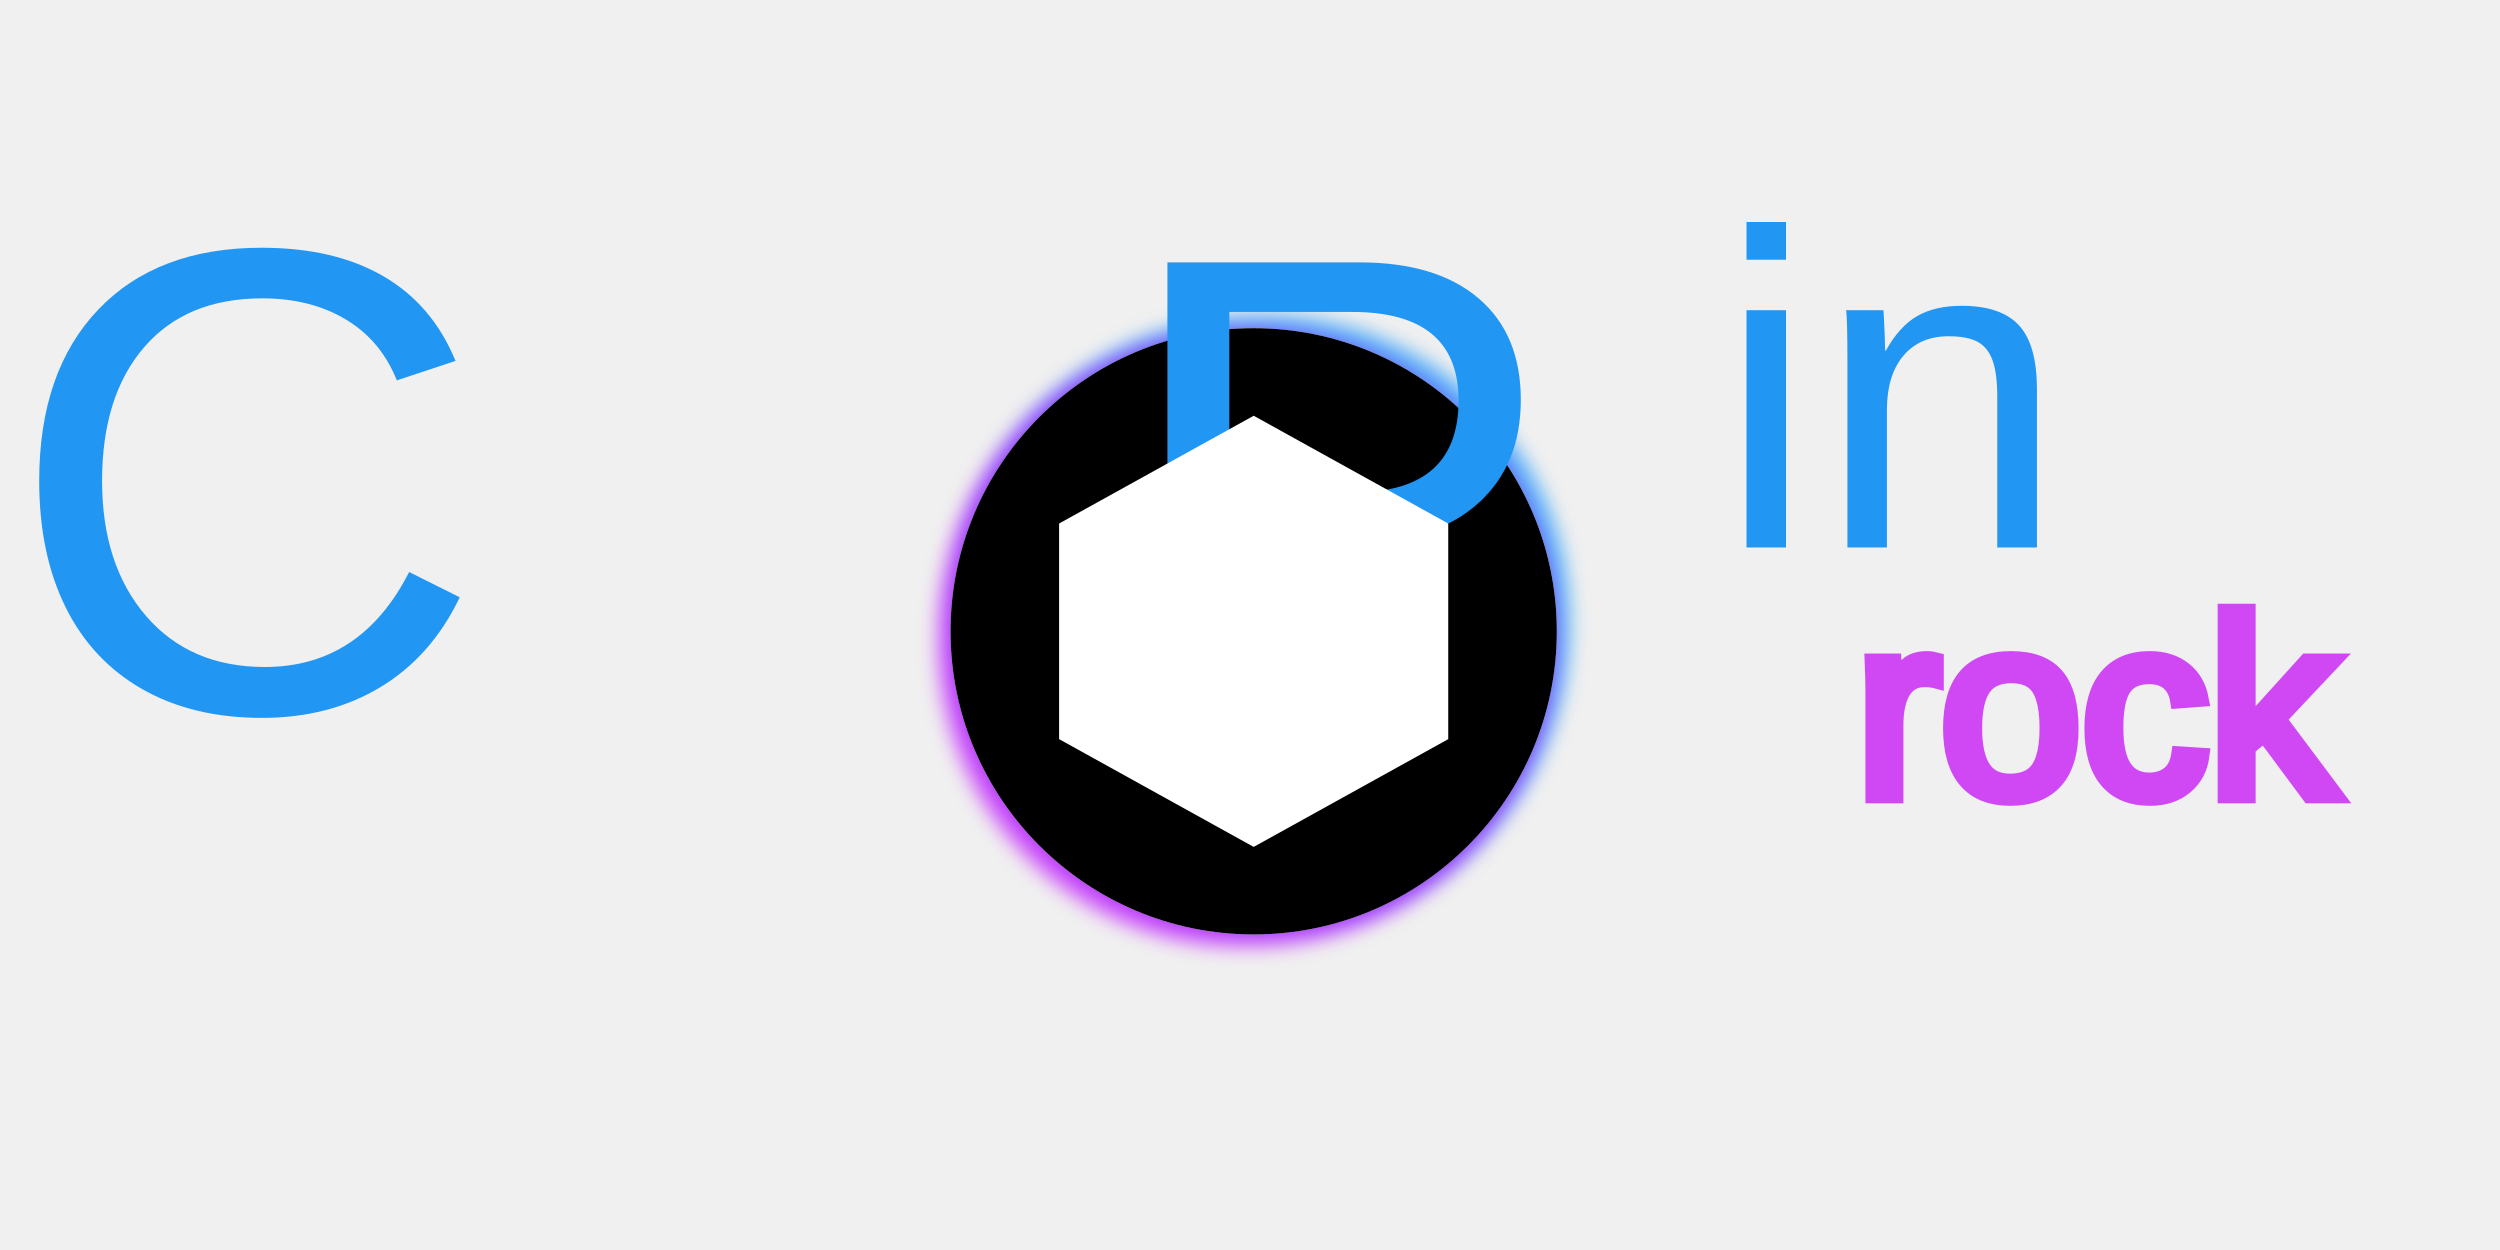
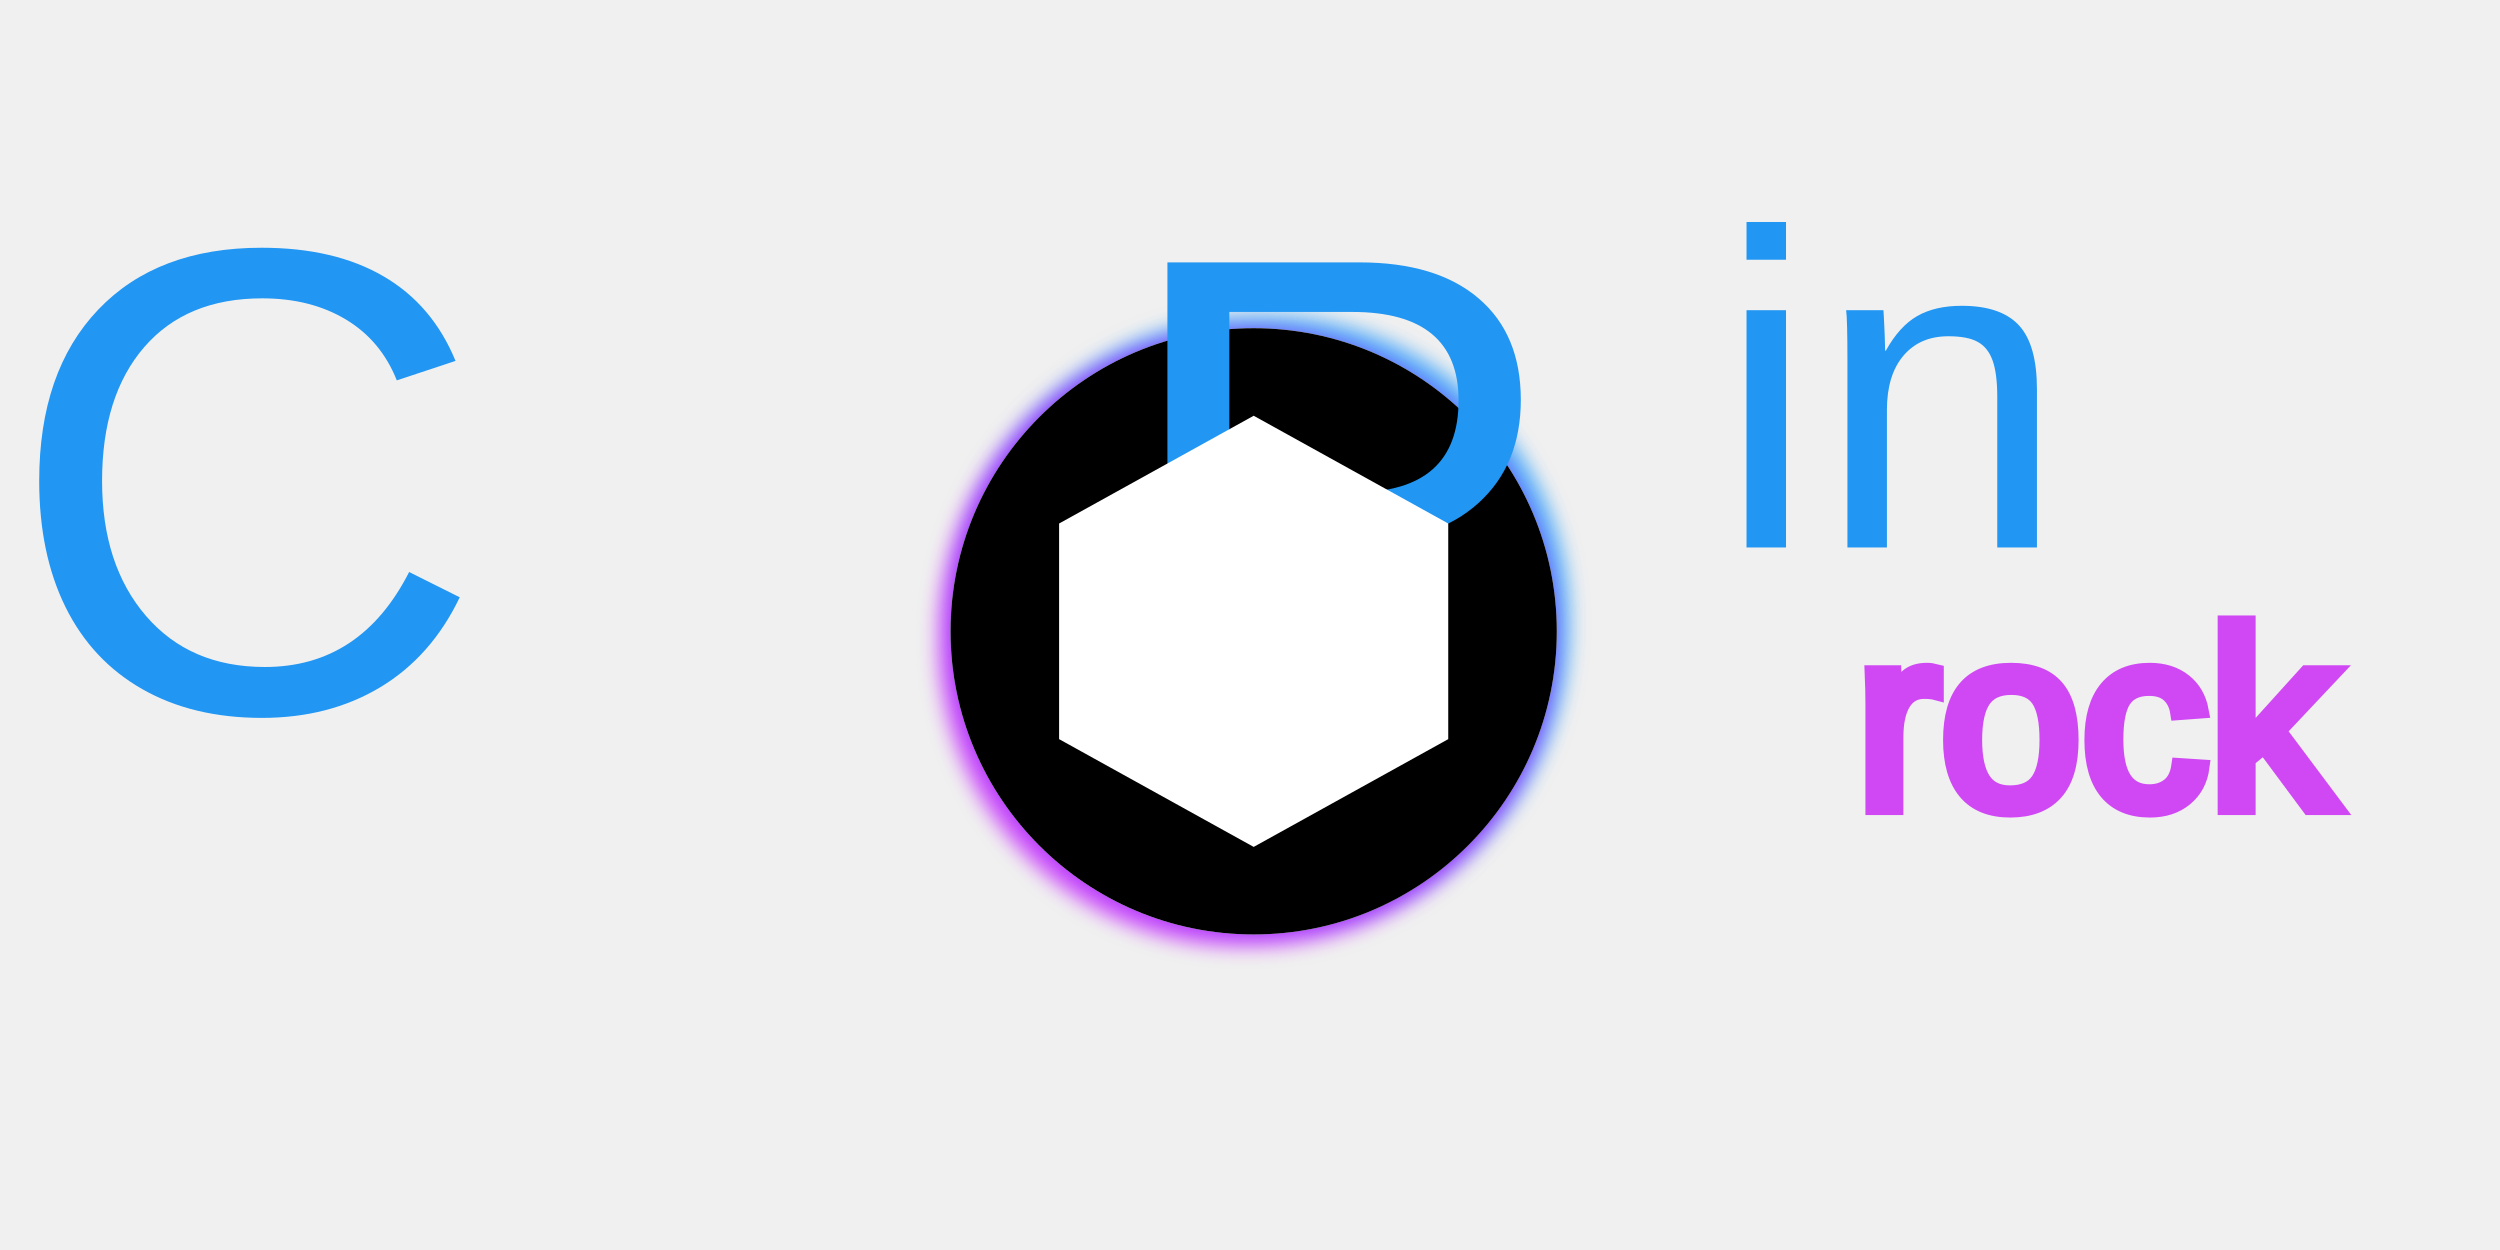
<svg xmlns="http://www.w3.org/2000/svg" xmlns:xlink="http://www.w3.org/1999/xlink" version="1.1" preserveAspectRatio="xMidYMid meet" viewBox="0 0 640 320" width="640" height="320">
  <defs>
    <path d="M398.54 161.62C398.54 204.45 363.77 239.22 320.94 239.22C278.11 239.22 243.34 204.45 243.34 161.62C243.34 118.79 278.11 84.02 320.94 84.02C363.77 84.02 398.54 118.79 398.54 161.62Z" id="db6GIFCOp" />
    <text id="c1oSG7yfn0" x="399.49" y="255.89" font-size="170" font-family="Arial" font-weight="normal" font-style="normal" letter-spacing="0" alignment-baseline="before-edge" transform="matrix(1 0 0 1 -275.3235 -186.0784)" style="line-height:100%" xml:space="preserve" dominant-baseline="text-before-edge">
      <tspan x="399.49" dy="0em" alignment-baseline="before-edge" dominant-baseline="text-before-edge" text-anchor="middle">SC</tspan>
    </text>
    <text id="afWJQ0h5c" x="303.1" y="255.89" font-size="170" font-family="Arial" font-weight="normal" font-style="normal" letter-spacing="0" alignment-baseline="before-edge" transform="matrix(1 0 0 1 156.5782 -184.0784)" style="line-height:100%" xml:space="preserve" dominant-baseline="text-before-edge">
      <tspan x="303.1" dy="0em" alignment-baseline="before-edge" dominant-baseline="text-before-edge" text-anchor="middle">P</tspan>
    </text>
    <text id="i2WOzYlgRp" x="376.23" y="237.89" font-size="115" font-family="Arial" font-weight="normal" font-style="normal" letter-spacing="0" alignment-baseline="before-edge" transform="matrix(1 0 0 1 187.8245 -173.7044)" style="line-height:100%" xml:space="preserve" dominant-baseline="text-before-edge">
      <tspan x="376.23" dy="0em" alignment-baseline="before-edge" dominant-baseline="text-before-edge" text-anchor="middle">in</tspan>
    </text>
    <path d="M320.94 106.43L271.13 134.02L271.13 189.22L320.94 216.81L370.75 189.22L370.75 134.02L320.94 106.43Z" id="a7q4bHhWkM" />
-     <text id="d5hd3X43MQ" x="264.5" y="265.65" font-size="65" font-family="Arial" font-weight="normal" font-style="normal" letter-spacing="0" alignment-baseline="before-edge" transform="matrix(1 0 0 1 210.549 -104.9431)" style="line-height:100%" xml:space="preserve" dominant-baseline="text-before-edge">
+     <text id="d5hd3X43MQ" x="264.5" y="268.65" font-size="65" font-family="Arial" font-weight="normal" font-style="normal" letter-spacing="0" alignment-baseline="before-edge" transform="matrix(1 0 0 1 210.549 -104.9431)" style="line-height:100%" xml:space="preserve" dominant-baseline="text-before-edge">
      <tspan x="264.5" dy="0em" alignment-baseline="before-edge" dominant-baseline="text-before-edge" text-anchor="start">rock</tspan>
    </text>
  </defs>
  <g>
    <g>
      <g>
        <g>
          <filter id="shadow13728918" x="221.34" y="62.02" width="201.2" height="201.2" filterUnits="userSpaceOnUse" primitiveUnits="userSpaceOnUse">
            <feFlood />
            <feComposite in2="SourceAlpha" operator="in" />
            <feGaussianBlur stdDeviation="2.65" />
            <feOffset dx="2" dy="-2" result="afterOffset" />
            <feFlood flood-color="#008cff" flood-opacity="0.69" />
            <feComposite in2="afterOffset" operator="in" />
            <feMorphology operator="dilate" radius="1" />
            <feComposite in2="SourceAlpha" operator="out" />
          </filter>
          <path d="M398.54 161.62C398.54 204.45 363.77 239.22 320.94 239.22C278.11 239.22 243.34 204.45 243.34 161.62C243.34 118.79 278.11 84.02 320.94 84.02C363.77 84.02 398.54 118.79 398.54 161.62Z" id="c74dx77BR" fill="white" fill-opacity="1" filter="url(#shadow13728918)" />
        </g>
        <g>
          <filter id="shadow738654" x="221.34" y="62.02" width="201.2" height="201.2" filterUnits="userSpaceOnUse" primitiveUnits="userSpaceOnUse">
            <feFlood />
            <feComposite in2="SourceAlpha" operator="in" />
            <feGaussianBlur stdDeviation="2.65" />
            <feOffset dx="-2" dy="2" result="afterOffset" />
            <feFlood flood-color="#c000ff" flood-opacity="0.69" />
            <feComposite in2="afterOffset" operator="in" />
            <feMorphology operator="dilate" radius="1" />
            <feComposite in2="SourceAlpha" operator="out" />
          </filter>
          <path d="M398.54 161.62C398.54 204.45 363.77 239.22 320.94 239.22C278.11 239.22 243.34 204.45 243.34 161.62C243.34 118.79 278.11 84.02 320.94 84.02C363.77 84.02 398.54 118.79 398.54 161.62Z" id="b1898uWQe2" fill="white" fill-opacity="1" filter="url(#shadow738654)" />
        </g>
        <use xlink:href="#db6GIFCOp" opacity="1" fill="#000000" fill-opacity="1" />
      </g>
      <g id="c1cYCcQQJX">
        <use xlink:href="#c1oSG7yfn0" opacity="1" fill="#2196f3" fill-opacity="1" />
      </g>
      <g id="jsbvEsLRI">
        <use xlink:href="#afWJQ0h5c" opacity="1" fill="#2196f3" fill-opacity="1" />
      </g>
      <g id="b4BAKbZlBA">
        <use xlink:href="#i2WOzYlgRp" opacity="1" fill="#2196f3" fill-opacity="1" />
      </g>
      <g>
        <use xlink:href="#a7q4bHhWkM" opacity="1" fill="#ffffff" fill-opacity="1" />
      </g>
      <g id="c1gkFwYT3z">
        <use xlink:href="#d5hd3X43MQ" opacity="1" fill="#cf48f3" fill-opacity="1" />
        <g>
          <use xlink:href="#d5hd3X43MQ" opacity="1" fill-opacity="0" stroke="#cf48f3" stroke-width="4" stroke-opacity="1" />
        </g>
      </g>
    </g>
  </g>
</svg>
